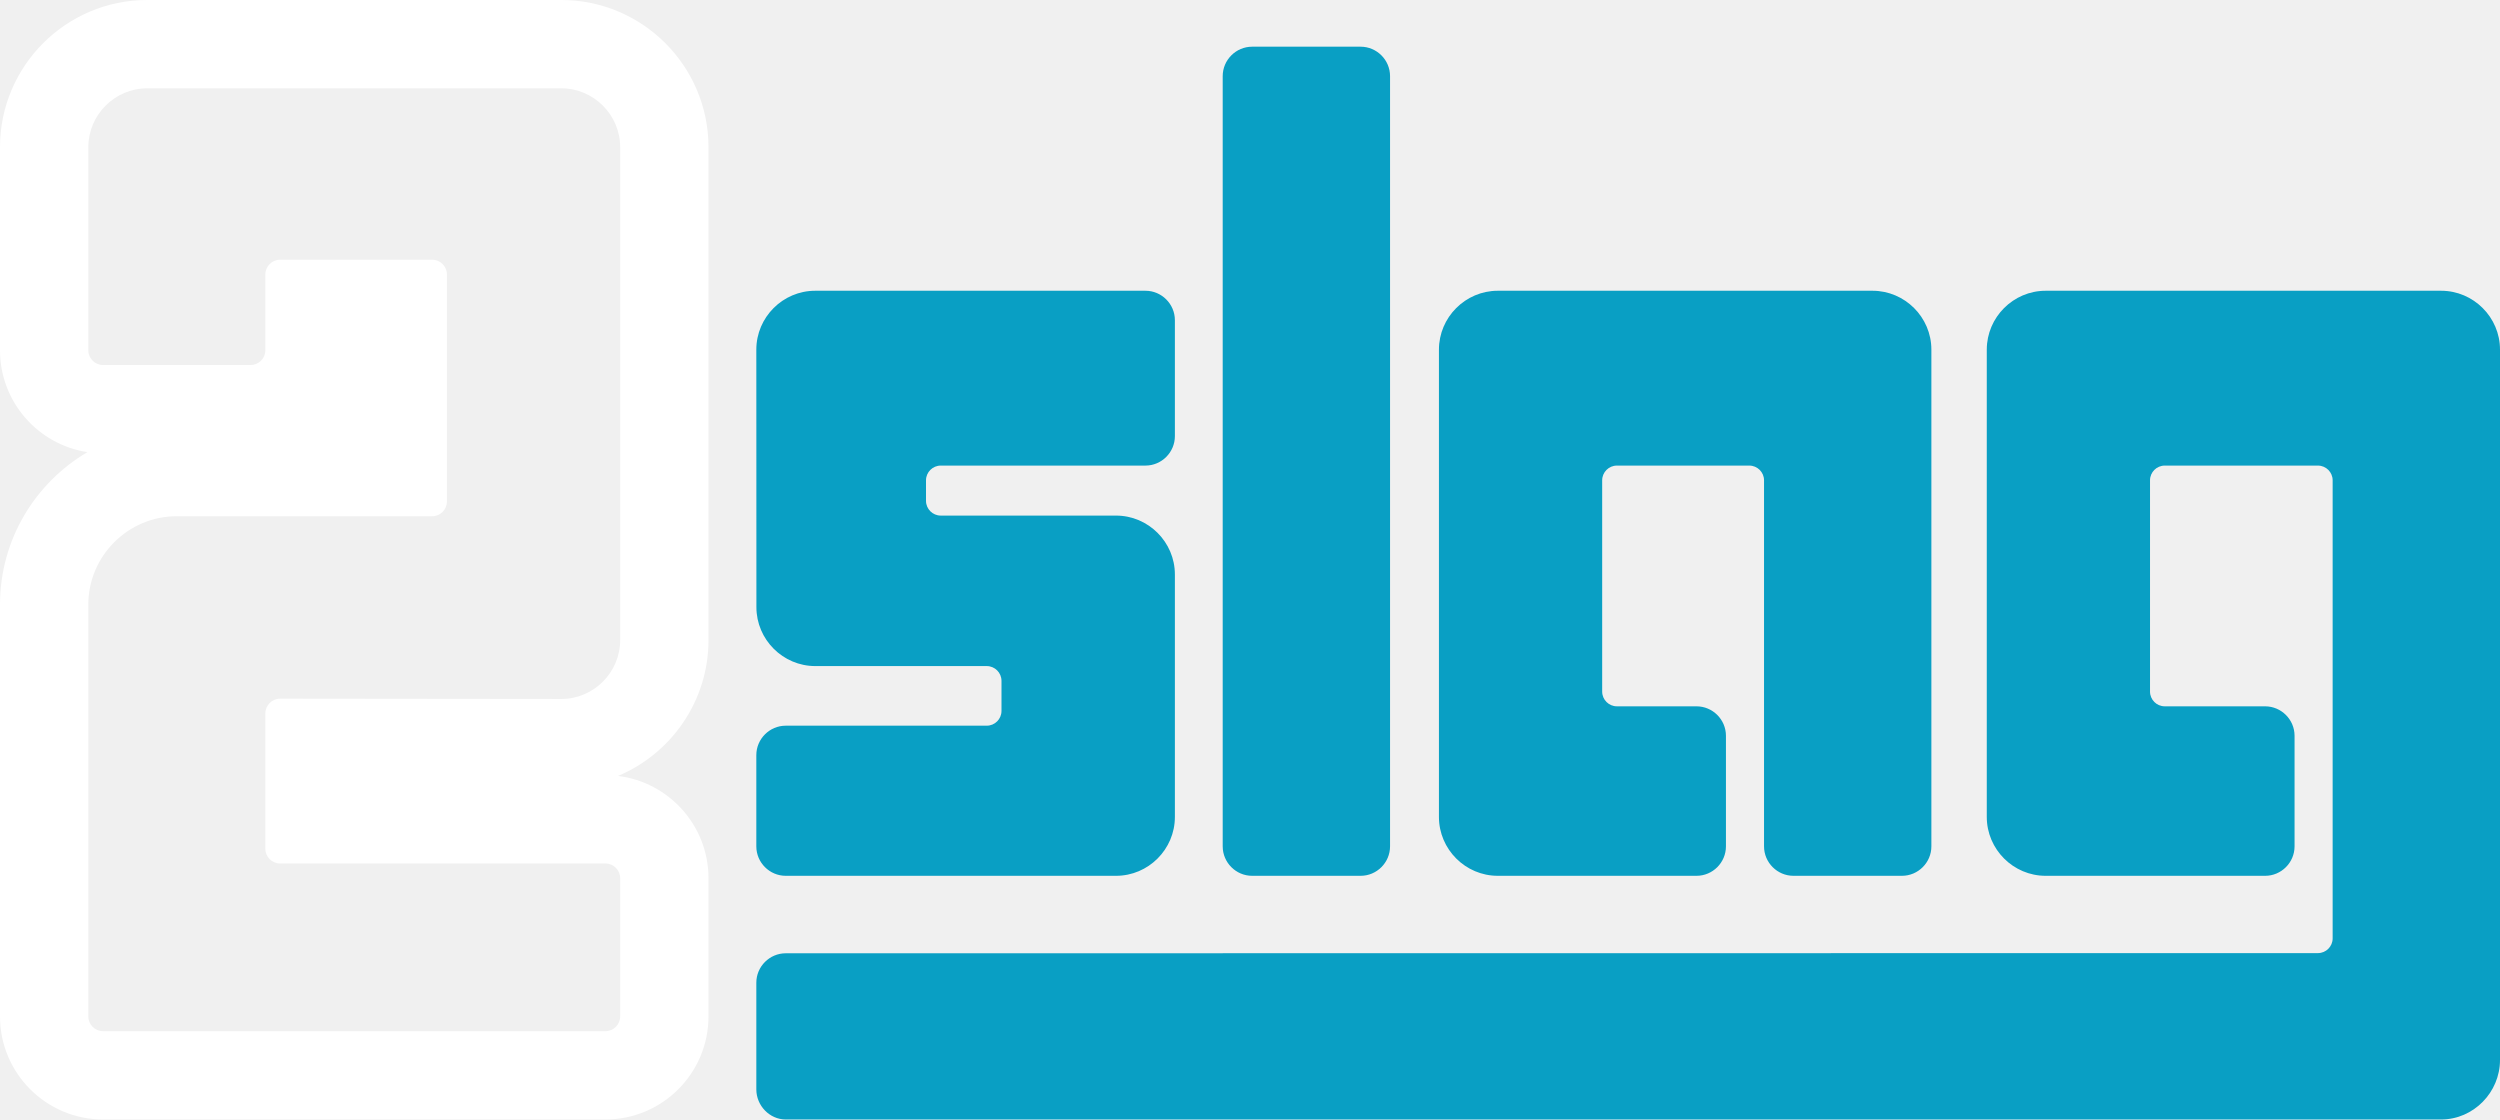
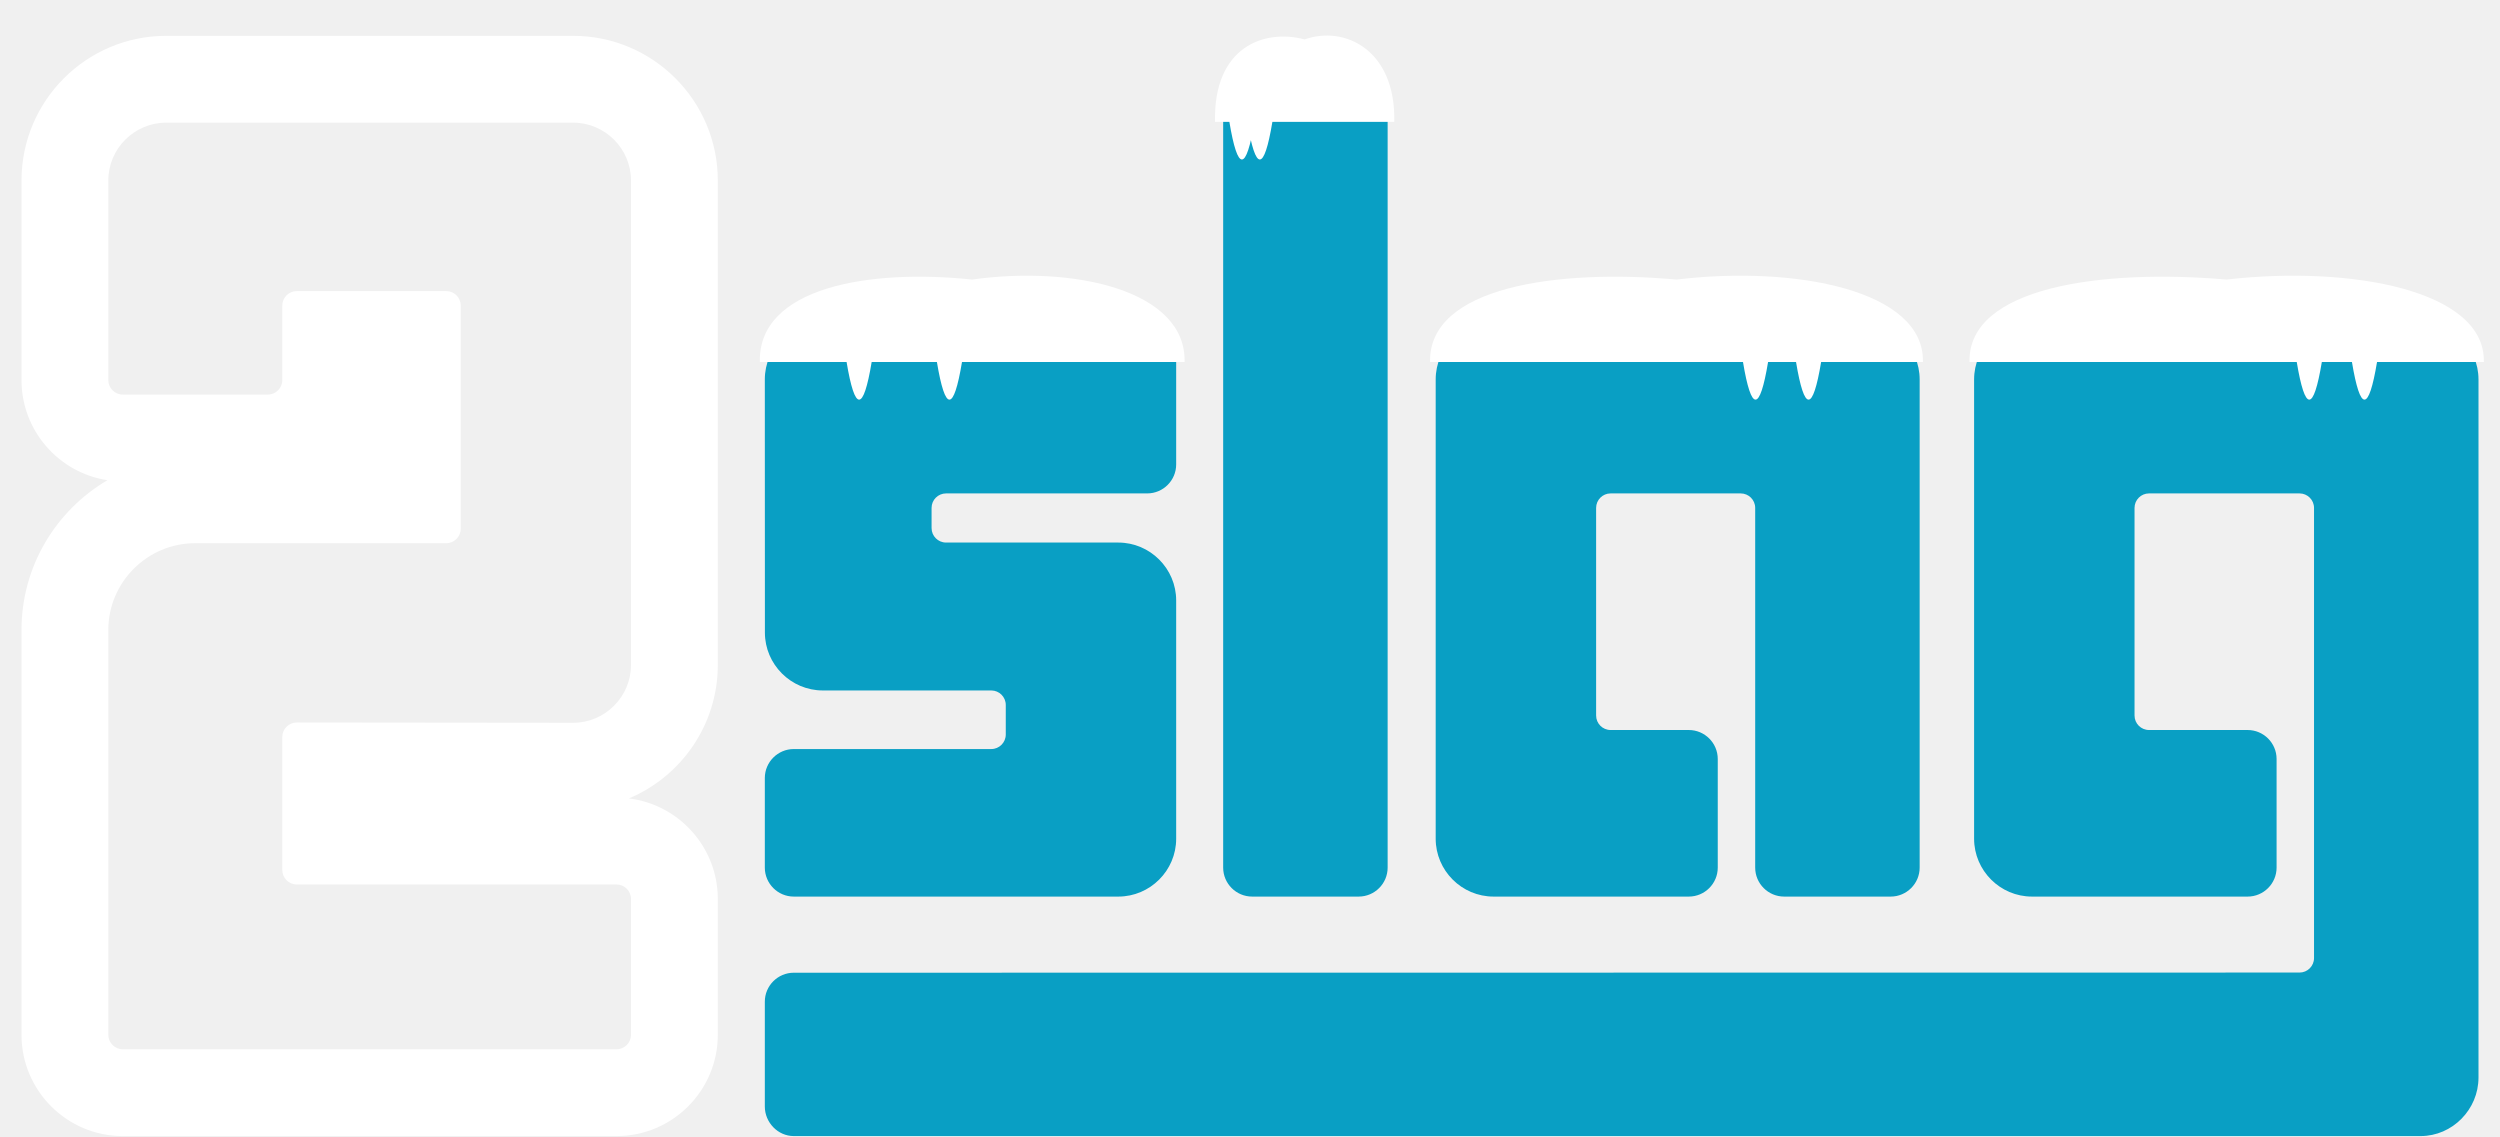
- <svg xmlns="http://www.w3.org/2000/svg" viewBox="0 0 685.509 306.968" role="img" aria-label="2slag">
+ <svg xmlns="http://www.w3.org/2000/svg" viewBox="-6 -10 697.509 316.968" role="img" aria-label="2slag">
  <path transform="matrix(1,0,0,-1,215.4595,261.3934)" d="M0 0C-4.44 0-8.072-3.632-8.072-8.072V-37.327C-8.072-41.768-4.44-45.574 0-45.574H453.904C462.783-45.574 470.049-38.135 470.049-29.255V165.522C470.049 174.401 462.783 181.667 453.904 181.667H345.469C336.589 181.667 329.323 174.401 329.323 165.522L329.322 37.389C329.322 28.509 336.587 21.243 345.467 21.243H405.644C410.084 21.243 413.716 24.876 413.716 29.316V59.645C413.716 64.084 410.084 67.717 405.644 67.717H378.121C375.9 67.717 374.084 69.533 374.084 71.753V129.693C374.084 131.913 375.9 133.729 378.121 133.729H420.125C422.345 133.729 424.161 131.913 424.161 129.693V4.083C424.161 1.863 422.345 .047 420.125 .046Z" fill="#099fc4" />
  <path transform="matrix(1,0,0,-1,465.187,240.1503)" d="M0 0C4.439 0 8.072 3.633 8.072 8.073V38.401C8.072 42.841 4.439 46.474 0 46.474H-21.828C-24.048 46.474-25.864 48.29-25.864 50.51V108.45C-25.864 110.669-24.048 112.486-21.828 112.486H14.481C16.701 112.486 18.518 110.669 18.518 108.45V8.073C18.518 3.633 22.15 0 26.59 0H56.332C60.772 0 64.404 3.633 64.404 8.073V144.279C64.404 153.158 57.14 160.424 48.26 160.424H-54.479C-63.359 160.424-70.625 153.158-70.625 144.279L-70.626 16.146C-70.626 7.266-63.361 0-54.481 0Z" fill="#099fc4" />
  <path transform="matrix(1,0,0,-1,381.1567,232.077)" d="M0 0C0-4.44-3.632-8.073-8.072-8.073H-37.814C-42.255-8.073-45.887-4.44-45.887 0V211.2C-45.887 215.64-42.255 219.273-37.814 219.273H-8.072C-3.632 219.273 0 215.64 0 211.2Z" fill="#099fc4" />
  <path transform="matrix(1,0,0,-1,223.5322,79.72641)" d="M0 0C-8.88 0-16.145-7.266-16.145-16.145L-16.123-86.77C-16.118-95.65-8.848-102.915 .031-102.915H47.043C49.264-102.915 51.08-104.731 51.08-106.951V-115.224C51.08-117.444 49.264-119.26 47.043-119.26H-8.073C-12.513-119.26-16.145-122.893-16.145-127.333V-152.351C-16.145-156.791-12.513-160.424-8.073-160.424H82.48C91.36-160.424 98.625-153.158 98.625-144.278V-77.795C98.625-68.915 91.36-61.65 82.48-61.65H34.418C32.198-61.65 30.381-59.833 30.381-57.614V-51.974C30.381-49.754 32.198-47.938 34.418-47.938H90.553C94.993-47.938 98.625-44.305 98.625-39.865V-8.073C98.625-3.633 94.993 0 90.553 0Z" fill="#099fc4" />
  <path transform="matrix(1,0,0,-1,48.435,141.556)" d="M0 0C-13.32 0-24.218-10.897-24.218-24.217V-137.159C-24.218-139.378-22.401-141.195-20.181-141.195H117.582C119.802-141.195 121.618-139.378 121.618-137.159V-99.253C121.618-97.034 119.802-95.217 117.582-95.217H28.363C26.144-95.217 24.327-93.401 24.327-91.181V-54.059C24.327-51.839 26.144-50.023 28.363-50.023L105.473-50.106C114.353-50.106 121.618-42.84 121.618-33.961V101.194C121.618 110.073 114.353 117.338 105.473 117.338H-8.073C-16.952 117.338-24.218 110.073-24.218 101.194V45.506C-24.218 43.287-22.401 41.47-20.181 41.47H20.291C22.511 41.47 24.327 43.287 24.327 45.506V66.306C24.327 68.526 26.144 70.342 28.363 70.342H70.074C72.294 70.342 74.11 68.526 74.11 66.306V4.037C74.11 1.816 72.294 0 70.074 0ZM-20.181-165.412C-35.76-165.412-48.435-152.739-48.435-137.16V-24.218C-48.435-6.427-38.793 9.154-24.461 17.577-38.016 19.645-48.435 31.382-48.435 45.507V101.194C-48.435 123.45-30.329 141.556-8.072 141.556H105.474C127.729 141.556 145.835 123.45 145.835 101.194V-33.96C145.835-50.708 135.581-65.108 121.022-71.209 134.985-72.912 145.835-84.839 145.835-99.253V-137.16C145.835-152.739 133.16-165.412 117.583-165.412Z" fill="#ffffff" />
+   <path d="M206.0 91.0 C205.5 70.0 236.9 65.0 265.2 68.0 C293.6 64.0 325.0 71.0 324.5 91.0 L262.4 91.0 Q258.9 112.0 255.4 91.0 L237.2 91.0 Q233.7 112.0 230.2 91.0 Z" fill="#ffffff" />
+   <path d="M333.0 24.0 C332.5 3.0 346.8 -2.0 358.0 1.0 C369.2 -3.0 383.5 4.0 383.0 24.0 L349.0 24.0 Q345.5 45.0 342.0 24.0 L344.0 24.0 Q340.5 45.0 337.0 24.0 Z" fill="#ffffff" />
+   <path d="M393.0 91.0 C392.5 70.0 428.6 65.0 461.8 68.0 C494.9 64.0 531.0 71.0 530.5 91.0 L502.1 91.0 Q498.6 112.0 495.1 91.0 L487.3 91.0 Q483.8 112.0 480.3 91.0 Z" fill="#ffffff" />
+   <path d="M543.5 91.0 C543.0 70.0 580.6 65.0 615.2 68.0 C649.9 64.0 687.5 71.0 687.0 91.0 L657.2 91.0 Q653.7 112.0 650.2 91.0 L641.8 91.0 Q638.3 112.0 634.8 91.0 Z" fill="#ffffff" />
</svg>
